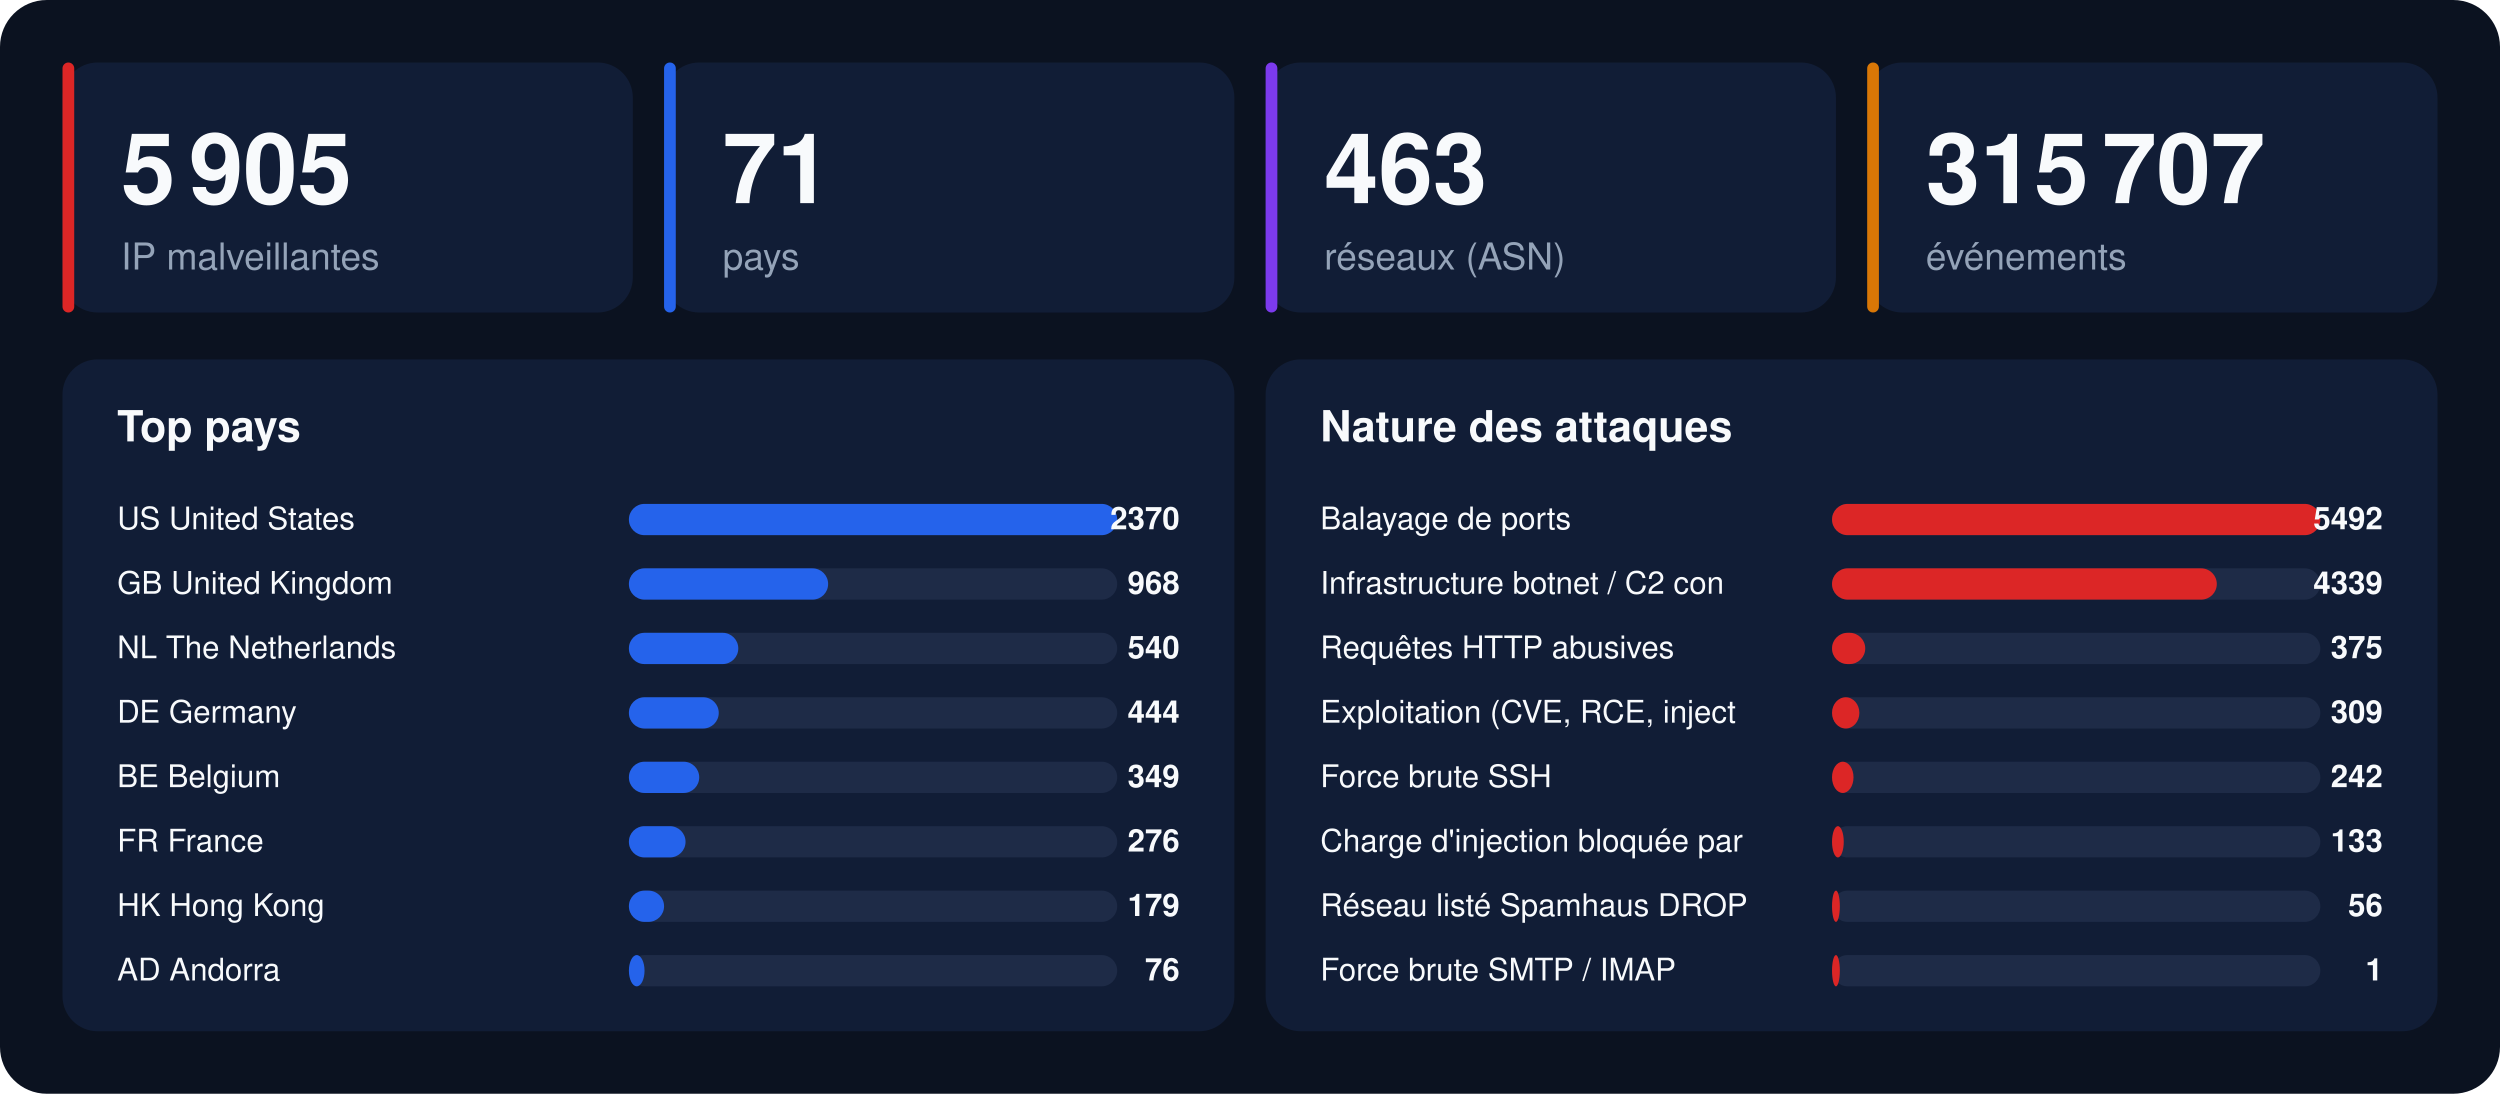
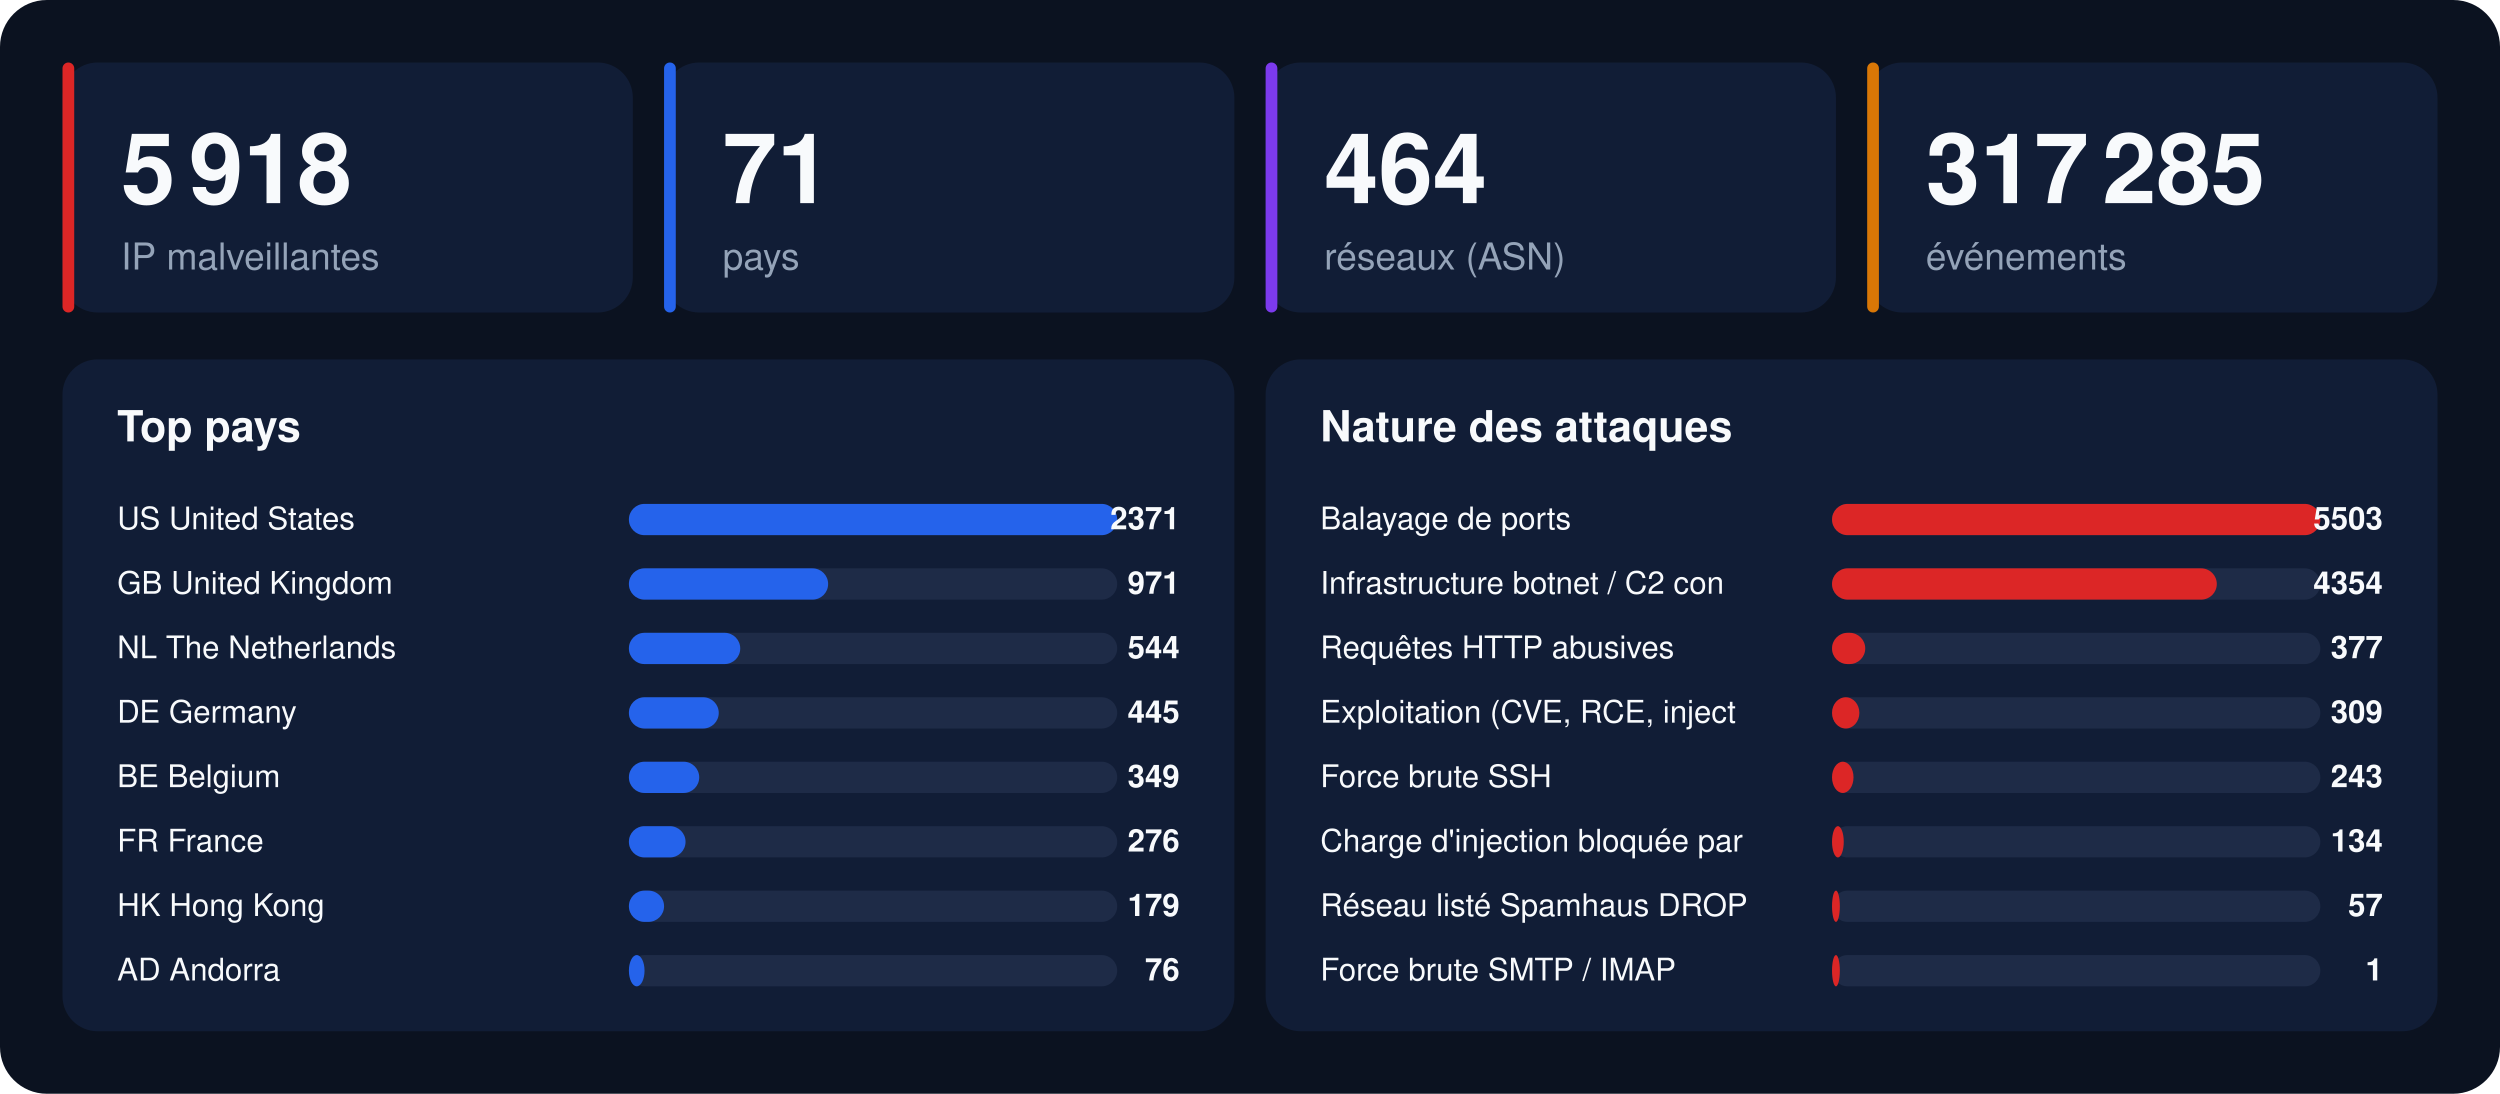
<svg xmlns="http://www.w3.org/2000/svg" width="1280" height="560" viewBox="0 0 1280 560" font-family="-apple-system,BlinkMacSystemFont,'Segoe UI',Helvetica,Arial,sans-serif">
  <rect width="1280" height="560" rx="24" fill="#0b1220" />
  <rect x="32" y="32" width="292" height="128" rx="18" fill="#111d36" />
  <rect x="32" y="32" width="6" height="128" rx="3" fill="#dc2626" />
-   <text x="62" y="104" font-size="50" font-weight="800" fill="#f8fafc">5 905</text>
+   <text x="62" y="104" font-size="50" font-weight="800" fill="#f8fafc">5 918</text>
  <text x="62" y="138" font-size="19" fill="#94a3b8">IP malveillantes</text>
  <rect x="340" y="32" width="292" height="128" rx="18" fill="#111d36" />
  <rect x="340" y="32" width="6" height="128" rx="3" fill="#2563eb" />
  <text x="370" y="104" font-size="50" font-weight="800" fill="#f8fafc">71</text>
  <text x="370" y="138" font-size="19" fill="#94a3b8">pays</text>
  <rect x="648" y="32" width="292" height="128" rx="18" fill="#111d36" />
  <rect x="648" y="32" width="6" height="128" rx="3" fill="#7c3aed" />
-   <text x="678" y="104" font-size="50" font-weight="800" fill="#f8fafc">463</text>
+   <text x="678" y="104" font-size="50" font-weight="800" fill="#f8fafc">464</text>
  <text x="678" y="138" font-size="19" fill="#94a3b8">réseaux (ASN)</text>
  <rect x="956" y="32" width="292" height="128" rx="18" fill="#111d36" />
  <rect x="956" y="32" width="6" height="128" rx="3" fill="#d97706" />
-   <text x="986" y="104" font-size="50" font-weight="800" fill="#f8fafc">315 707</text>
+   <text x="986" y="104" font-size="50" font-weight="800" fill="#f8fafc">317 285</text>
  <text x="986" y="138" font-size="19" fill="#94a3b8">événements</text>
  <rect x="32" y="184" width="600" height="344" rx="18" fill="#111d36" />
  <text x="60" y="226" font-size="22" font-weight="700" fill="#f8fafc">Top pays</text>
  <text x="60" y="271" font-size="16" fill="#f8fafc">US  United States</text>
  <rect x="322" y="258" width="250" height="16" rx="8" fill="#1e2b47" />
  <rect x="322" y="258" width="250" height="16" rx="8" fill="#2563eb" />
-   <text x="604" y="271" font-size="16" font-weight="700" text-anchor="end" fill="#f8fafc">2370</text>
+   <text x="604" y="271" font-size="16" font-weight="700" text-anchor="end" fill="#f8fafc">2371</text>
  <text x="60" y="304" font-size="16" fill="#f8fafc">GB  United Kingdom</text>
  <rect x="322" y="291" width="250" height="16" rx="8" fill="#1e2b47" />
  <rect x="322" y="291" width="102" height="16" rx="8" fill="#2563eb" />
-   <text x="604" y="304" font-size="16" font-weight="700" text-anchor="end" fill="#f8fafc">968</text>
+   <text x="604" y="304" font-size="16" font-weight="700" text-anchor="end" fill="#f8fafc">971</text>
  <text x="60" y="337" font-size="16" fill="#f8fafc">NL  The Netherlands</text>
  <rect x="322" y="324" width="250" height="16" rx="8" fill="#1e2b47" />
-   <rect x="322" y="324" width="56" height="16" rx="8" fill="#2563eb" />
-   <text x="604" y="337" font-size="16" font-weight="700" text-anchor="end" fill="#f8fafc">540</text>
+   <rect x="322" y="324" width="57" height="16" rx="8" fill="#2563eb" />
+   <text x="604" y="337" font-size="16" font-weight="700" text-anchor="end" fill="#f8fafc">544</text>
  <text x="60" y="370" font-size="16" fill="#f8fafc">DE  Germany</text>
  <rect x="322" y="357" width="250" height="16" rx="8" fill="#1e2b47" />
  <rect x="322" y="357" width="46" height="16" rx="8" fill="#2563eb" />
-   <text x="604" y="370" font-size="16" font-weight="700" text-anchor="end" fill="#f8fafc">444</text>
+   <text x="604" y="370" font-size="16" font-weight="700" text-anchor="end" fill="#f8fafc">445</text>
  <text x="60" y="403" font-size="16" fill="#f8fafc">BE  Belgium</text>
  <rect x="322" y="390" width="250" height="16" rx="8" fill="#1e2b47" />
  <rect x="322" y="390" width="36" height="16" rx="8" fill="#2563eb" />
  <text x="604" y="403" font-size="16" font-weight="700" text-anchor="end" fill="#f8fafc">349</text>
  <text x="60" y="436" font-size="16" fill="#f8fafc">FR  France</text>
  <rect x="322" y="423" width="250" height="16" rx="8" fill="#1e2b47" />
  <rect x="322" y="423" width="29" height="16" rx="8" fill="#2563eb" />
  <text x="604" y="436" font-size="16" font-weight="700" text-anchor="end" fill="#f8fafc">276</text>
  <text x="60" y="469" font-size="16" fill="#f8fafc">HK  Hong Kong</text>
  <rect x="322" y="456" width="250" height="16" rx="8" fill="#1e2b47" />
  <rect x="322" y="456" width="18" height="16" rx="8" fill="#2563eb" />
  <text x="604" y="469" font-size="16" font-weight="700" text-anchor="end" fill="#f8fafc">179</text>
  <text x="60" y="502" font-size="16" fill="#f8fafc">AD  Andorra</text>
  <rect x="322" y="489" width="250" height="16" rx="8" fill="#1e2b47" />
  <rect x="322" y="489" width="8" height="16" rx="8" fill="#2563eb" />
  <text x="604" y="502" font-size="16" font-weight="700" text-anchor="end" fill="#f8fafc">76</text>
  <rect x="648" y="184" width="600" height="344" rx="18" fill="#111d36" />
  <text x="676" y="226" font-size="22" font-weight="700" fill="#f8fafc">Nature des attaques</text>
  <text x="676" y="271" font-size="16" fill="#f8fafc">Balayage de ports</text>
  <rect x="938" y="258" width="250" height="16" rx="8" fill="#1e2b47" />
  <rect x="938" y="258" width="250" height="16" rx="8" fill="#dc2626" />
-   <text x="1220" y="271" font-size="16" font-weight="700" text-anchor="end" fill="#f8fafc">5492</text>
+   <text x="1220" y="271" font-size="16" font-weight="700" text-anchor="end" fill="#f8fafc">5503</text>
  <text x="676" y="304" font-size="16" fill="#f8fafc">Infrastructure botnet / C2 con</text>
  <rect x="938" y="291" width="250" height="16" rx="8" fill="#1e2b47" />
  <rect x="938" y="291" width="197" height="16" rx="8" fill="#dc2626" />
-   <text x="1220" y="304" font-size="16" font-weight="700" text-anchor="end" fill="#f8fafc">4339</text>
+   <text x="1220" y="304" font-size="16" font-weight="700" text-anchor="end" fill="#f8fafc">4354</text>
  <text x="676" y="337" font-size="16" fill="#f8fafc">Requêtes HTTP abusives</text>
  <rect x="938" y="324" width="250" height="16" rx="8" fill="#1e2b47" />
  <rect x="938" y="324" width="17" height="16" rx="8" fill="#dc2626" />
-   <text x="1220" y="337" font-size="16" font-weight="700" text-anchor="end" fill="#f8fafc">375</text>
+   <text x="1220" y="337" font-size="16" font-weight="700" text-anchor="end" fill="#f8fafc">377</text>
  <text x="676" y="370" font-size="16" fill="#f8fafc">Exploitation (CVE, RCE, inject</text>
  <rect x="938" y="357" width="250" height="16" rx="8" fill="#1e2b47" />
  <rect x="938" y="357" width="14" height="16" rx="8" fill="#dc2626" />
  <text x="1220" y="370" font-size="16" font-weight="700" text-anchor="end" fill="#f8fafc">309</text>
  <text x="676" y="403" font-size="16" fill="#f8fafc">Force brute SSH</text>
  <rect x="938" y="390" width="250" height="16" rx="8" fill="#1e2b47" />
  <rect x="938" y="390" width="11" height="16" rx="8" fill="#dc2626" />
-   <text x="1220" y="403" font-size="16" font-weight="700" text-anchor="end" fill="#f8fafc">242</text>
+   <text x="1220" y="403" font-size="16" font-weight="700" text-anchor="end" fill="#f8fafc">243</text>
  <text x="676" y="436" font-size="16" fill="#f8fafc">Charge d'injection bloquée par</text>
  <rect x="938" y="423" width="250" height="16" rx="8" fill="#1e2b47" />
  <rect x="938" y="423" width="6" height="16" rx="8" fill="#dc2626" />
-   <text x="1220" y="436" font-size="16" font-weight="700" text-anchor="end" fill="#f8fafc">133</text>
+   <text x="1220" y="436" font-size="16" font-weight="700" text-anchor="end" fill="#f8fafc">134</text>
  <text x="676" y="469" font-size="16" fill="#f8fafc">Réseau listé Spamhaus DROP</text>
  <rect x="938" y="456" width="250" height="16" rx="8" fill="#1e2b47" />
  <rect x="938" y="456" width="4" height="16" rx="8" fill="#dc2626" />
-   <text x="1220" y="469" font-size="16" font-weight="700" text-anchor="end" fill="#f8fafc">56</text>
+   <text x="1220" y="469" font-size="16" font-weight="700" text-anchor="end" fill="#f8fafc">57</text>
  <text x="676" y="502" font-size="16" fill="#f8fafc">Force brute SMTP / IMAP</text>
  <rect x="938" y="489" width="250" height="16" rx="8" fill="#1e2b47" />
  <rect x="938" y="489" width="4" height="16" rx="8" fill="#dc2626" />
  <text x="1220" y="502" font-size="16" font-weight="700" text-anchor="end" fill="#f8fafc">1</text>
</svg>
